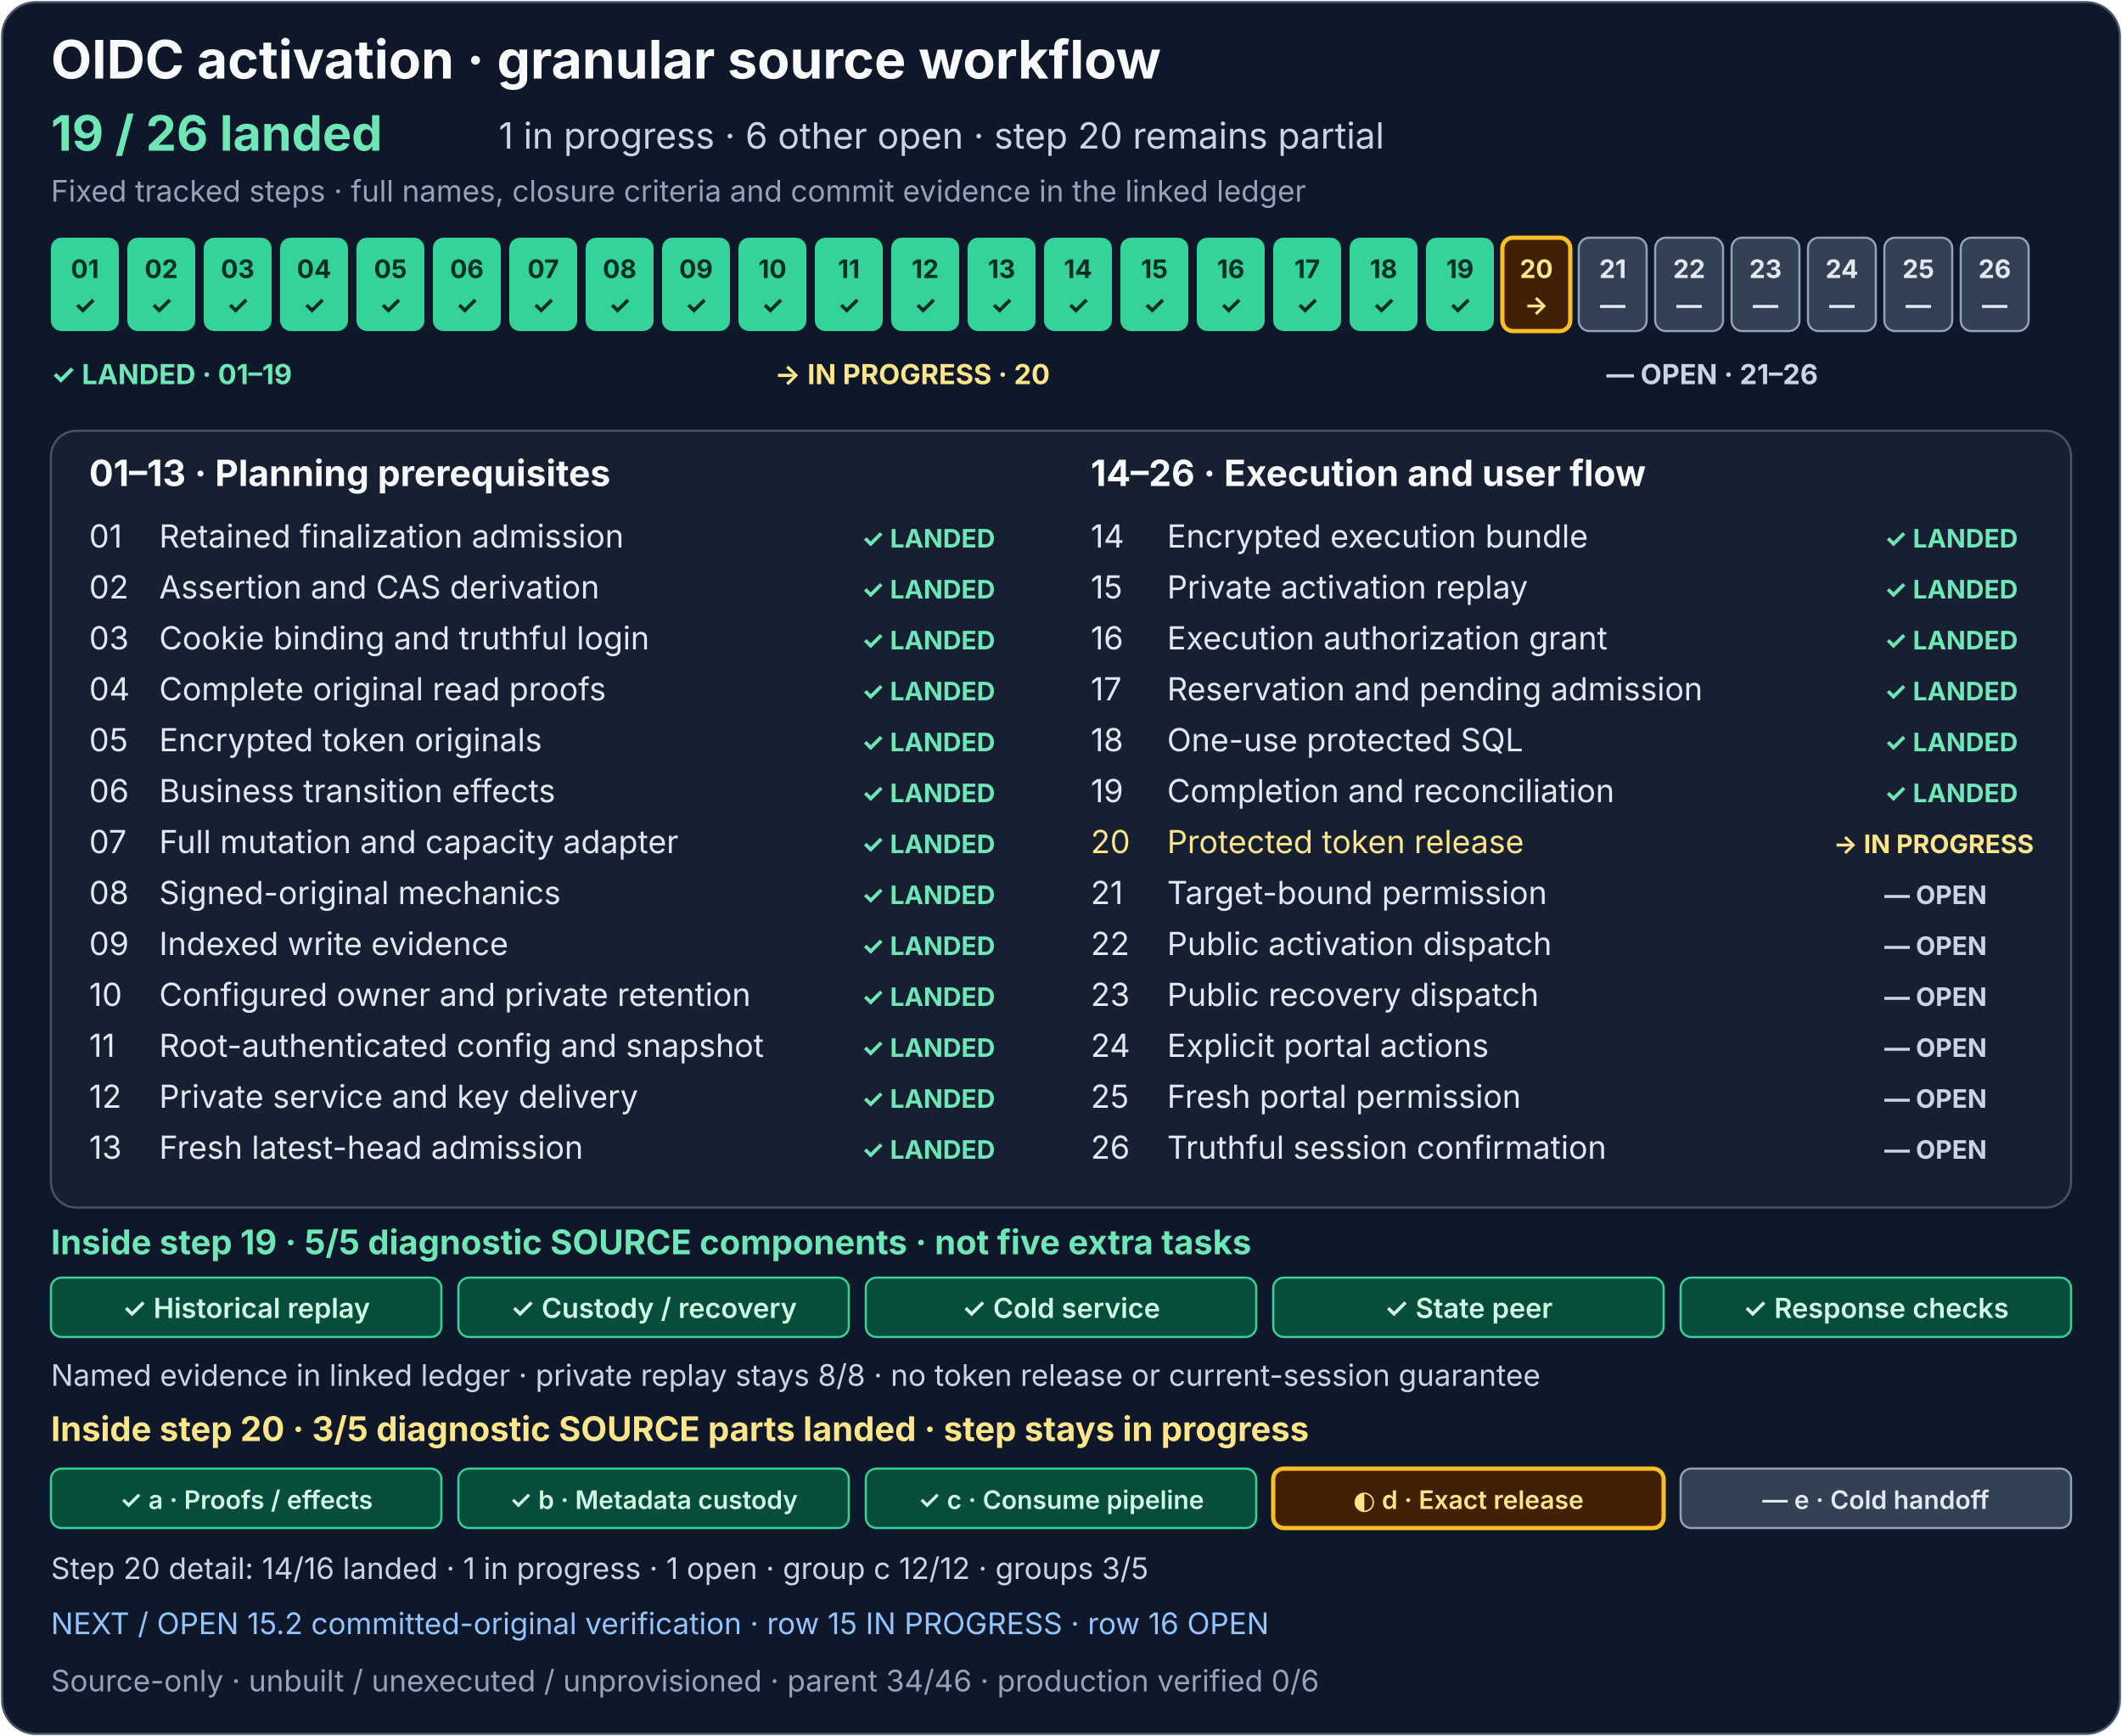
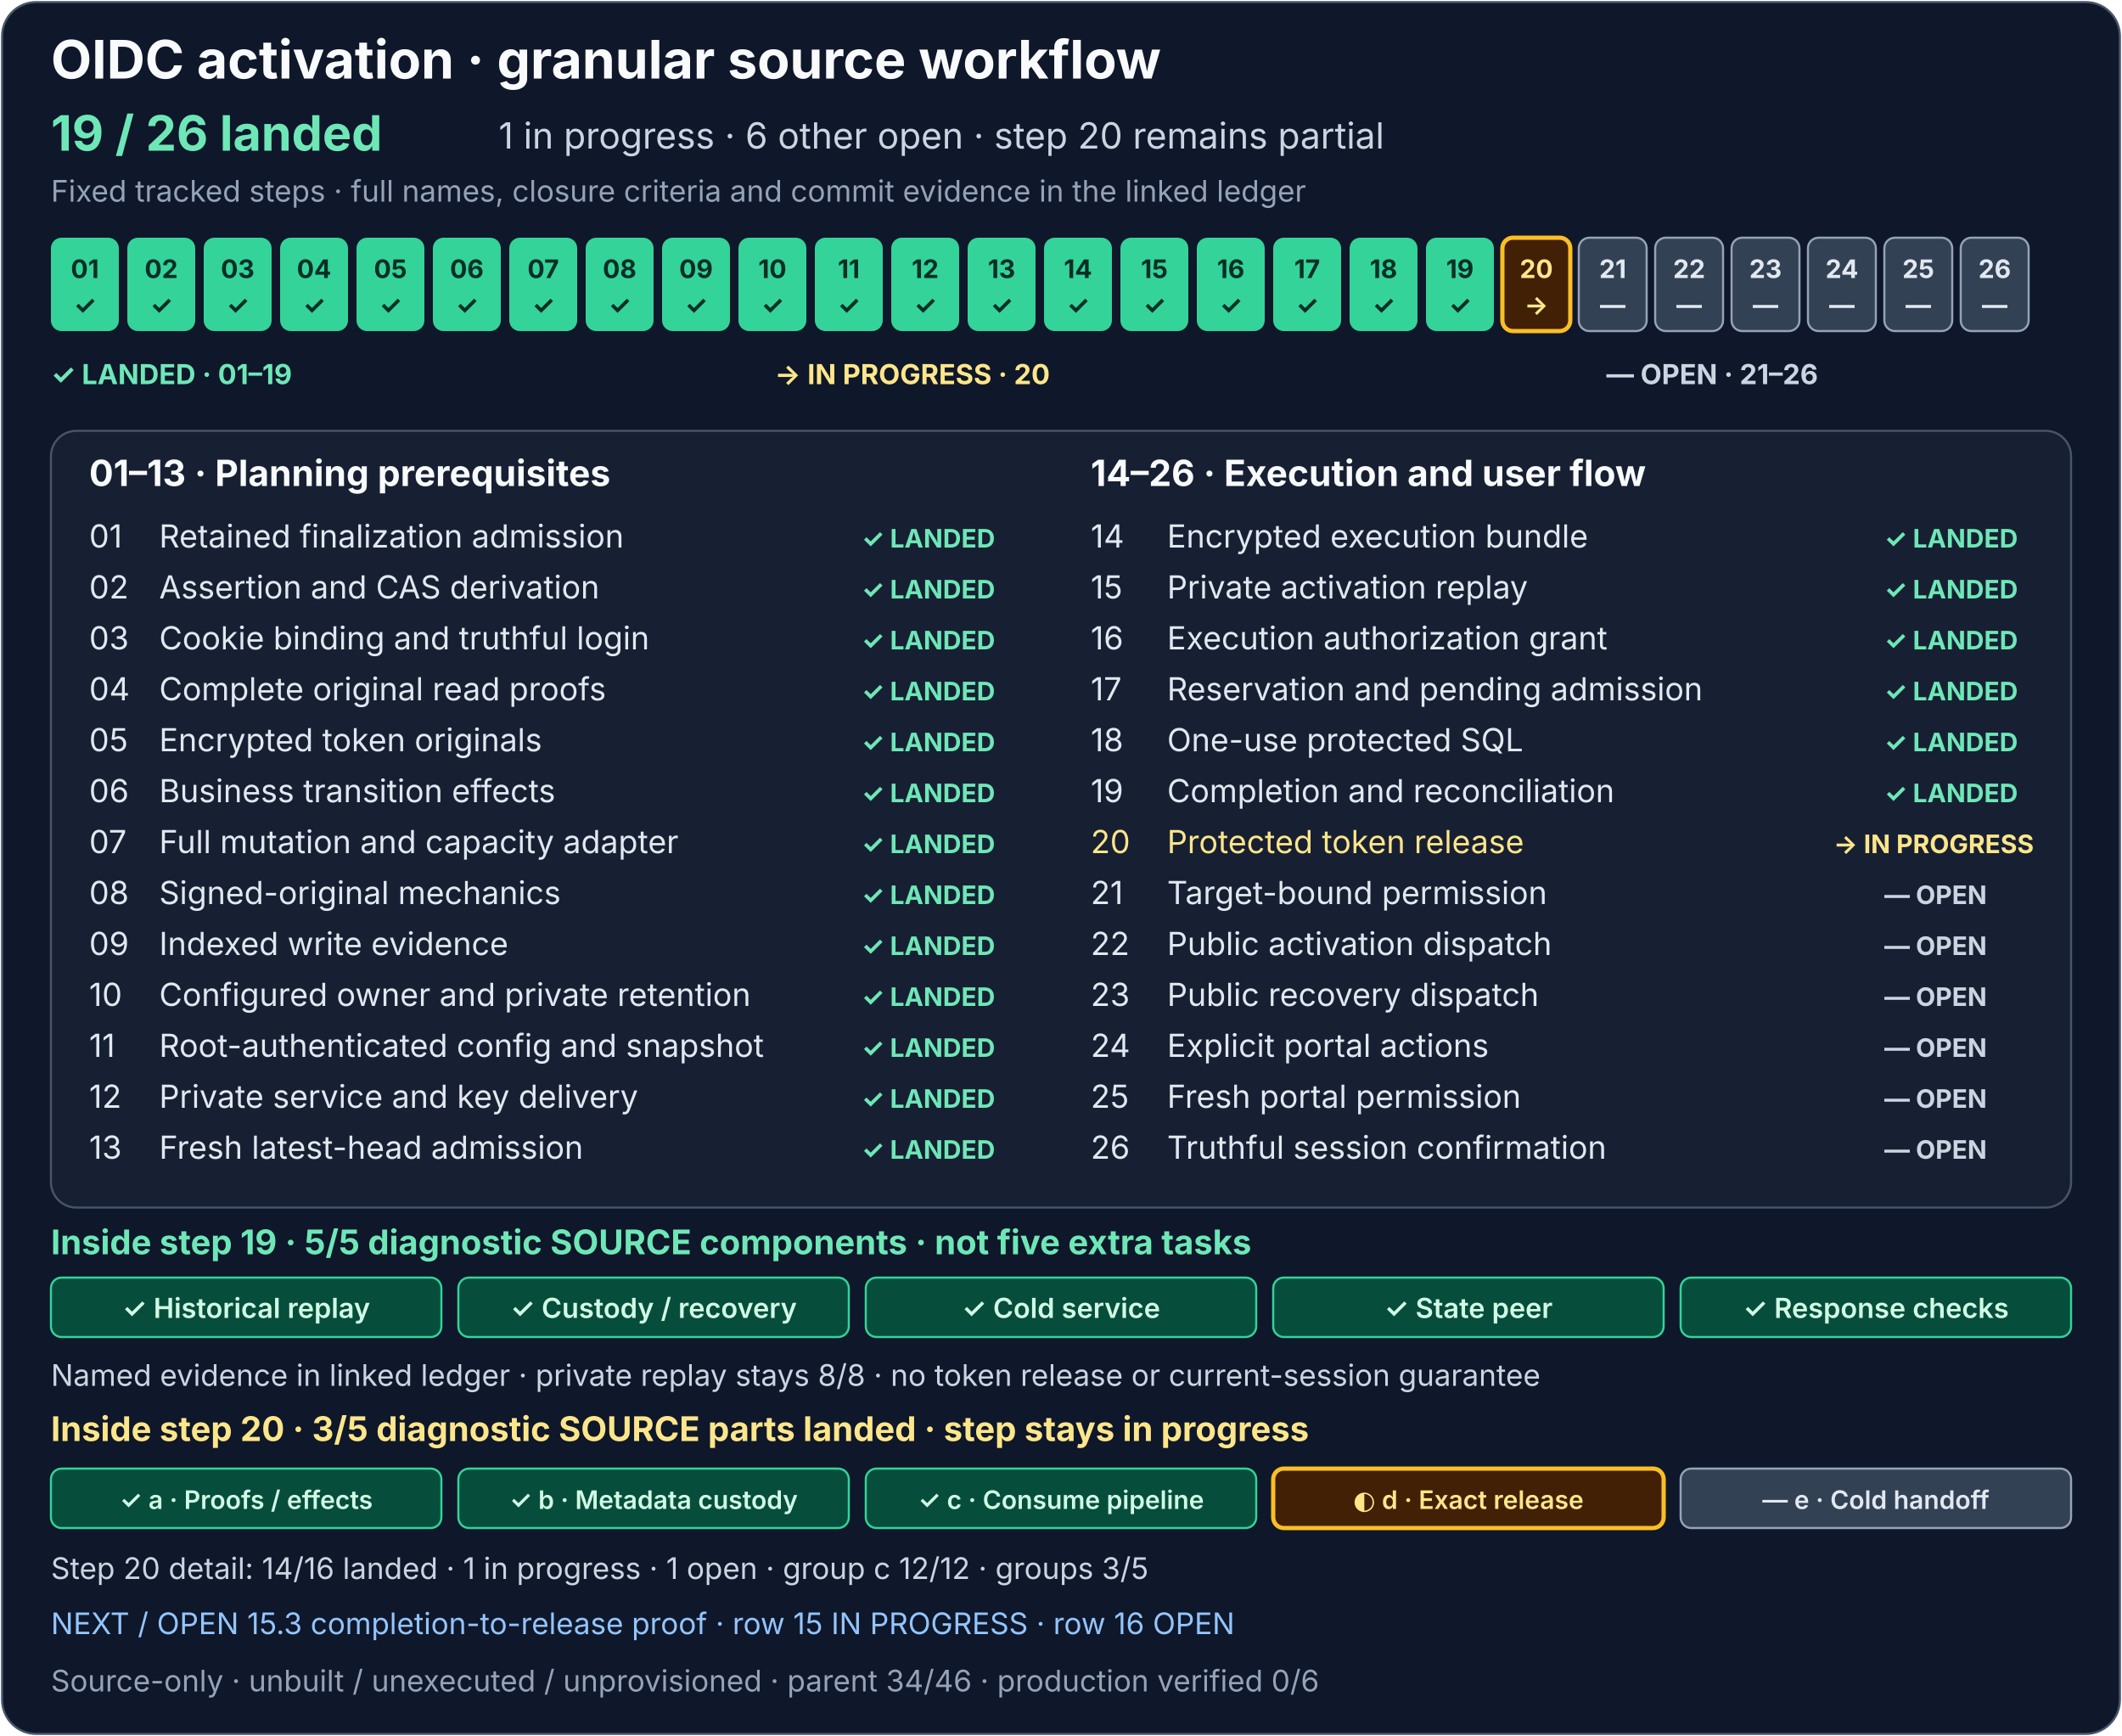
<svg xmlns="http://www.w3.org/2000/svg" width="1000" height="818" viewBox="0 0 1000 818" role="img" aria-labelledby="activation-title activation-description">
  <rect x="1" y="1" width="998" height="816" rx="16" fill="#0f172a" stroke="#475569" />
  <g font-family="system-ui, -apple-system, Segoe UI, sans-serif">
    <text x="24" y="37" fill="#f8fafc" font-size="25" font-weight="700">OIDC activation · granular source workflow</text>
    <text x="24" y="71" fill="#6ee7b7" font-size="23" font-weight="700">19 / 26 landed</text>
    <text x="235" y="70" fill="#cbd5e1" font-size="17">1 in progress · 6 other open · step 20 remains partial</text>
    <text x="24" y="95" fill="#94a3b8" font-size="14">Fixed tracked steps · full names, closure criteria and commit evidence in the linked ledger</text>
    <g font-size="12" font-weight="700" text-anchor="middle">
      <g fill="#34d399">
        <rect x="24" y="112" width="32" height="44" rx="5" />
        <rect x="60" y="112" width="32" height="44" rx="5" />
        <rect x="96" y="112" width="32" height="44" rx="5" />
        <rect x="132" y="112" width="32" height="44" rx="5" />
        <rect x="168" y="112" width="32" height="44" rx="5" />
        <rect x="204" y="112" width="32" height="44" rx="5" />
        <rect x="240" y="112" width="32" height="44" rx="5" />
        <rect x="276" y="112" width="32" height="44" rx="5" />
        <rect x="312" y="112" width="32" height="44" rx="5" />
        <rect x="348" y="112" width="32" height="44" rx="5" />
        <rect x="384" y="112" width="32" height="44" rx="5" />
        <rect x="420" y="112" width="32" height="44" rx="5" />
        <rect x="456" y="112" width="32" height="44" rx="5" />
        <rect x="492" y="112" width="32" height="44" rx="5" />
      </g>
      <rect x="528" y="112" width="32" height="44" rx="5" fill="#34d399" />
      <g fill="#334155" stroke="#94a3b8">
        <rect x="564" y="112" width="32" height="44" rx="5" fill="#34d399" stroke="none" />
        <rect x="600" y="112" width="32" height="44" rx="5" fill="#34d399" stroke="none" />
        <rect x="636" y="112" width="32" height="44" rx="5" fill="#34d399" stroke="none" />
        <rect x="672" y="112" width="32" height="44" rx="5" fill="#34d399" stroke="none" />
        <rect x="708" y="112" width="32" height="44" rx="5" fill="#422006" stroke="#fbbf24" stroke-width="2" />
        <rect x="744" y="112" width="32" height="44" rx="5" />
        <rect x="780" y="112" width="32" height="44" rx="5" />
        <rect x="816" y="112" width="32" height="44" rx="5" />
        <rect x="852" y="112" width="32" height="44" rx="5" />
        <rect x="888" y="112" width="32" height="44" rx="5" />
        <rect x="924" y="112" width="32" height="44" rx="5" />
      </g>
      <g fill="#052e26">
        <text x="40" y="131">01</text>
        <text x="76" y="131">02</text>
        <text x="112" y="131">03</text>
        <text x="148" y="131">04</text>
        <text x="184" y="131">05</text>
        <text x="220" y="131">06</text>
        <text x="256" y="131">07</text>
        <text x="292" y="131">08</text>
        <text x="328" y="131">09</text>
        <text x="364" y="131">10</text>
        <text x="400" y="131">11</text>
        <text x="436" y="131">12</text>
        <text x="472" y="131">13</text>
        <text x="508" y="131">14</text>
        <text x="40" y="148">✓</text>
        <text x="76" y="148">✓</text>
        <text x="112" y="148">✓</text>
        <text x="148" y="148">✓</text>
        <text x="184" y="148">✓</text>
        <text x="220" y="148">✓</text>
        <text x="256" y="148">✓</text>
        <text x="292" y="148">✓</text>
        <text x="328" y="148">✓</text>
        <text x="364" y="148">✓</text>
        <text x="400" y="148">✓</text>
        <text x="436" y="148">✓</text>
        <text x="472" y="148">✓</text>
        <text x="508" y="148">✓</text>
      </g>
      <g fill="#052e26">
        <text x="544" y="131">15</text>
        <text x="544" y="148">✓</text>
      </g>
      <g fill="#e2e8f0">
        <text x="580" y="131" fill="#052e26">16</text>
        <text x="616" y="131" fill="#052e26">17</text>
        <text x="652" y="131" fill="#052e26">18</text>
        <text x="688" y="131" fill="#052e26">19</text>
        <text x="724" y="131" fill="#fde68a">20</text>
        <text x="760" y="131">21</text>
        <text x="796" y="131">22</text>
        <text x="832" y="131">23</text>
        <text x="868" y="131">24</text>
        <text x="904" y="131">25</text>
        <text x="940" y="131">26</text>
        <text x="580" y="148" fill="#052e26">✓</text>
        <text x="616" y="148" fill="#052e26">✓</text>
        <text x="652" y="148" fill="#052e26">✓</text>
        <text x="688" y="148" fill="#052e26">✓</text>
        <text x="724" y="148" fill="#fde68a">→</text>
        <text x="760" y="148">—</text>
        <text x="796" y="148">—</text>
        <text x="832" y="148">—</text>
        <text x="868" y="148">—</text>
        <text x="904" y="148">—</text>
        <text x="940" y="148">—</text>
      </g>
    </g>
    <g font-size="13" font-weight="700">
      <text x="24" y="181" fill="#6ee7b7">✓ LANDED · 01–19</text>
      <text x="365" y="181" fill="#fde68a">→ IN PROGRESS · 20</text>
      <text x="757" y="181" fill="#cbd5e1">— OPEN · 21–26</text>
    </g>
    <rect x="24" y="203" width="952" height="366" rx="12" fill="#172033" stroke="#475569" />
    <text x="42" y="229" fill="#f8fafc" font-size="17" font-weight="700">01–13 · Planning prerequisites</text>
    <text x="514" y="229" fill="#f8fafc" font-size="17" font-weight="700">14–26 · Execution and user flow</text>
    <g font-size="15" fill="#e2e8f0">
      <text x="42" y="258">01</text>
      <text x="75" y="258">Retained finalization admission</text>
      <text x="42" y="282">02</text>
      <text x="75" y="282">Assertion and CAS derivation</text>
      <text x="42" y="306">03</text>
      <text x="75" y="306">Cookie binding and truthful login</text>
      <text x="42" y="330">04</text>
      <text x="75" y="330">Complete original read proofs</text>
      <text x="42" y="354">05</text>
      <text x="75" y="354">Encrypted token originals</text>
      <text x="42" y="378">06</text>
      <text x="75" y="378">Business transition effects</text>
      <text x="42" y="402">07</text>
      <text x="75" y="402">Full mutation and capacity adapter</text>
      <text x="42" y="426">08</text>
      <text x="75" y="426">Signed-original mechanics</text>
      <text x="42" y="450">09</text>
      <text x="75" y="450">Indexed write evidence</text>
      <text x="42" y="474">10</text>
      <text x="75" y="474">Configured owner and private retention</text>
      <text x="42" y="498">11</text>
      <text x="75" y="498">Root-authenticated config and snapshot</text>
      <text x="42" y="522">12</text>
      <text x="75" y="522">Private service and key delivery</text>
      <text x="42" y="546">13</text>
      <text x="75" y="546">Fresh latest-head admission</text>
      <text x="514" y="258">14</text>
      <text x="550" y="258">Encrypted execution bundle</text>
      <text x="514" y="282">15</text>
      <text x="550" y="282">Private activation replay</text>
      <text x="514" y="306">16</text>
      <text x="550" y="306">Execution authorization grant</text>
      <text x="514" y="330">17</text>
      <text x="550" y="330">Reservation and pending admission</text>
      <text x="514" y="354">18</text>
      <text x="550" y="354">One-use protected SQL</text>
      <text x="514" y="378">19</text>
      <text x="550" y="378">Completion and reconciliation</text>
      <text x="514" y="402" fill="#fde68a">20</text>
      <text x="550" y="402" fill="#fde68a">Protected token release</text>
      <text x="514" y="426">21</text>
      <text x="550" y="426">Target-bound permission</text>
      <text x="514" y="450">22</text>
      <text x="550" y="450">Public activation dispatch</text>
      <text x="514" y="474">23</text>
      <text x="550" y="474">Public recovery dispatch</text>
      <text x="514" y="498">24</text>
      <text x="550" y="498">Explicit portal actions</text>
      <text x="514" y="522">25</text>
      <text x="550" y="522">Fresh portal permission</text>
      <text x="514" y="546">26</text>
      <text x="550" y="546">Truthful session confirmation</text>
    </g>
    <g font-size="12" font-weight="700" fill="#6ee7b7">
      <text x="406" y="258">✓ LANDED</text>
      <text x="406" y="282">✓ LANDED</text>
      <text x="406" y="306">✓ LANDED</text>
      <text x="406" y="330">✓ LANDED</text>
      <text x="406" y="354">✓ LANDED</text>
      <text x="406" y="378">✓ LANDED</text>
      <text x="406" y="402">✓ LANDED</text>
      <text x="406" y="426">✓ LANDED</text>
      <text x="406" y="450">✓ LANDED</text>
      <text x="406" y="474">✓ LANDED</text>
      <text x="406" y="498">✓ LANDED</text>
      <text x="406" y="522">✓ LANDED</text>
      <text x="406" y="546">✓ LANDED</text>
      <text x="888" y="258">✓ LANDED</text>
      <text x="888" y="282">✓ LANDED</text>
      <text x="888" y="306">✓ LANDED</text>
      <text x="888" y="330">✓ LANDED</text>
      <text x="888" y="354">✓ LANDED</text>
      <text x="888" y="378">✓ LANDED</text>
      <text x="864" y="402" fill="#fde68a">→ IN PROGRESS</text>
      <text x="888" y="426" fill="#cbd5e1">— OPEN</text>
      <text x="888" y="450" fill="#cbd5e1">— OPEN</text>
      <text x="888" y="474" fill="#cbd5e1">— OPEN</text>
      <text x="888" y="498" fill="#cbd5e1">— OPEN</text>
      <text x="888" y="522" fill="#cbd5e1">— OPEN</text>
      <text x="888" y="546" fill="#cbd5e1">— OPEN</text>
    </g>
    <text x="24" y="591" fill="#6ee7b7" font-size="16" font-weight="700">Inside step 19 · 5/5 diagnostic SOURCE components · not five extra tasks</text>
    <g fill="#064e3b" stroke="#34d399">
      <rect x="24" y="602" width="184" height="28" rx="5" />
      <rect x="216" y="602" width="184" height="28" rx="5" />
      <rect x="408" y="602" width="184" height="28" rx="5" />
      <rect x="600" y="602" width="184" height="28" rx="5" />
      <rect x="792" y="602" width="184" height="28" rx="5" />
    </g>
    <g fill="#d1fae5" font-size="13" font-weight="600" text-anchor="middle">
      <text x="116" y="621">✓ Historical replay</text>
      <text x="308" y="621">✓ Custody / recovery</text>
      <text x="500" y="621">✓ Cold service</text>
      <text x="692" y="621">✓ State peer</text>
      <text x="884" y="621">✓ Response checks</text>
    </g>
    <text x="24" y="653" fill="#cbd5e1" font-size="14">Named evidence in linked ledger · private replay stays 8/8 · no token release or current-session guarantee</text>
    <text x="24" y="679" fill="#fde68a" font-size="16" font-weight="700">Inside step 20 · 3/5 diagnostic SOURCE parts landed · step stays in progress</text>
    <g>
      <rect x="24" y="692" width="184" height="28" rx="5" fill="#064e3b" stroke="#34d399" />
      <rect x="216" y="692" width="184" height="28" rx="5" fill="#064e3b" stroke="#34d399" />
      <rect x="408" y="692" width="184" height="28" rx="5" fill="#064e3b" stroke="#34d399" />
      <rect x="600" y="692" width="184" height="28" rx="5" fill="#422006" stroke="#fbbf24" stroke-width="2" />
      <rect x="792" y="692" width="184" height="28" rx="5" fill="#334155" stroke="#94a3b8" />
    </g>
    <g font-size="12" font-weight="600" text-anchor="middle">
      <text x="116" y="711" fill="#d1fae5">✓ a · Proofs / effects</text>
      <text x="308" y="711" fill="#d1fae5">✓ b · Metadata custody</text>
      <text x="500" y="711" fill="#d1fae5">✓ c · Consume pipeline</text>
      <text x="692" y="711" fill="#fde68a">◐ d · Exact release</text>
      <text x="884" y="711" fill="#e2e8f0">— e · Cold handoff</text>
    </g>
    <text x="24" y="744" fill="#cbd5e1" font-size="14">Step 20 detail: 14/16 landed · 1 in progress · 1 open · group c 12/12 · groups 3/5</text>
    <a href="../production-status.md#exact-release-and-handoff-detail">
-       <text x="24" y="770" fill="#93c5fd" font-size="14">NEXT / OPEN 15.2 committed-original verification · row 15 IN PROGRESS · row 16 OPEN</text>
+       <text x="24" y="770" fill="#93c5fd" font-size="14">NEXT / OPEN 15.3 completion-to-release proof · row 15 IN PROGRESS · row 16 OPEN</text>
    </a>
    <text x="24" y="797" fill="#94a3b8" font-size="14">Source-only · unbuilt / unexecuted / unprovisioned · parent 34/46 · production verified 0/6</text>
  </g>
</svg>
